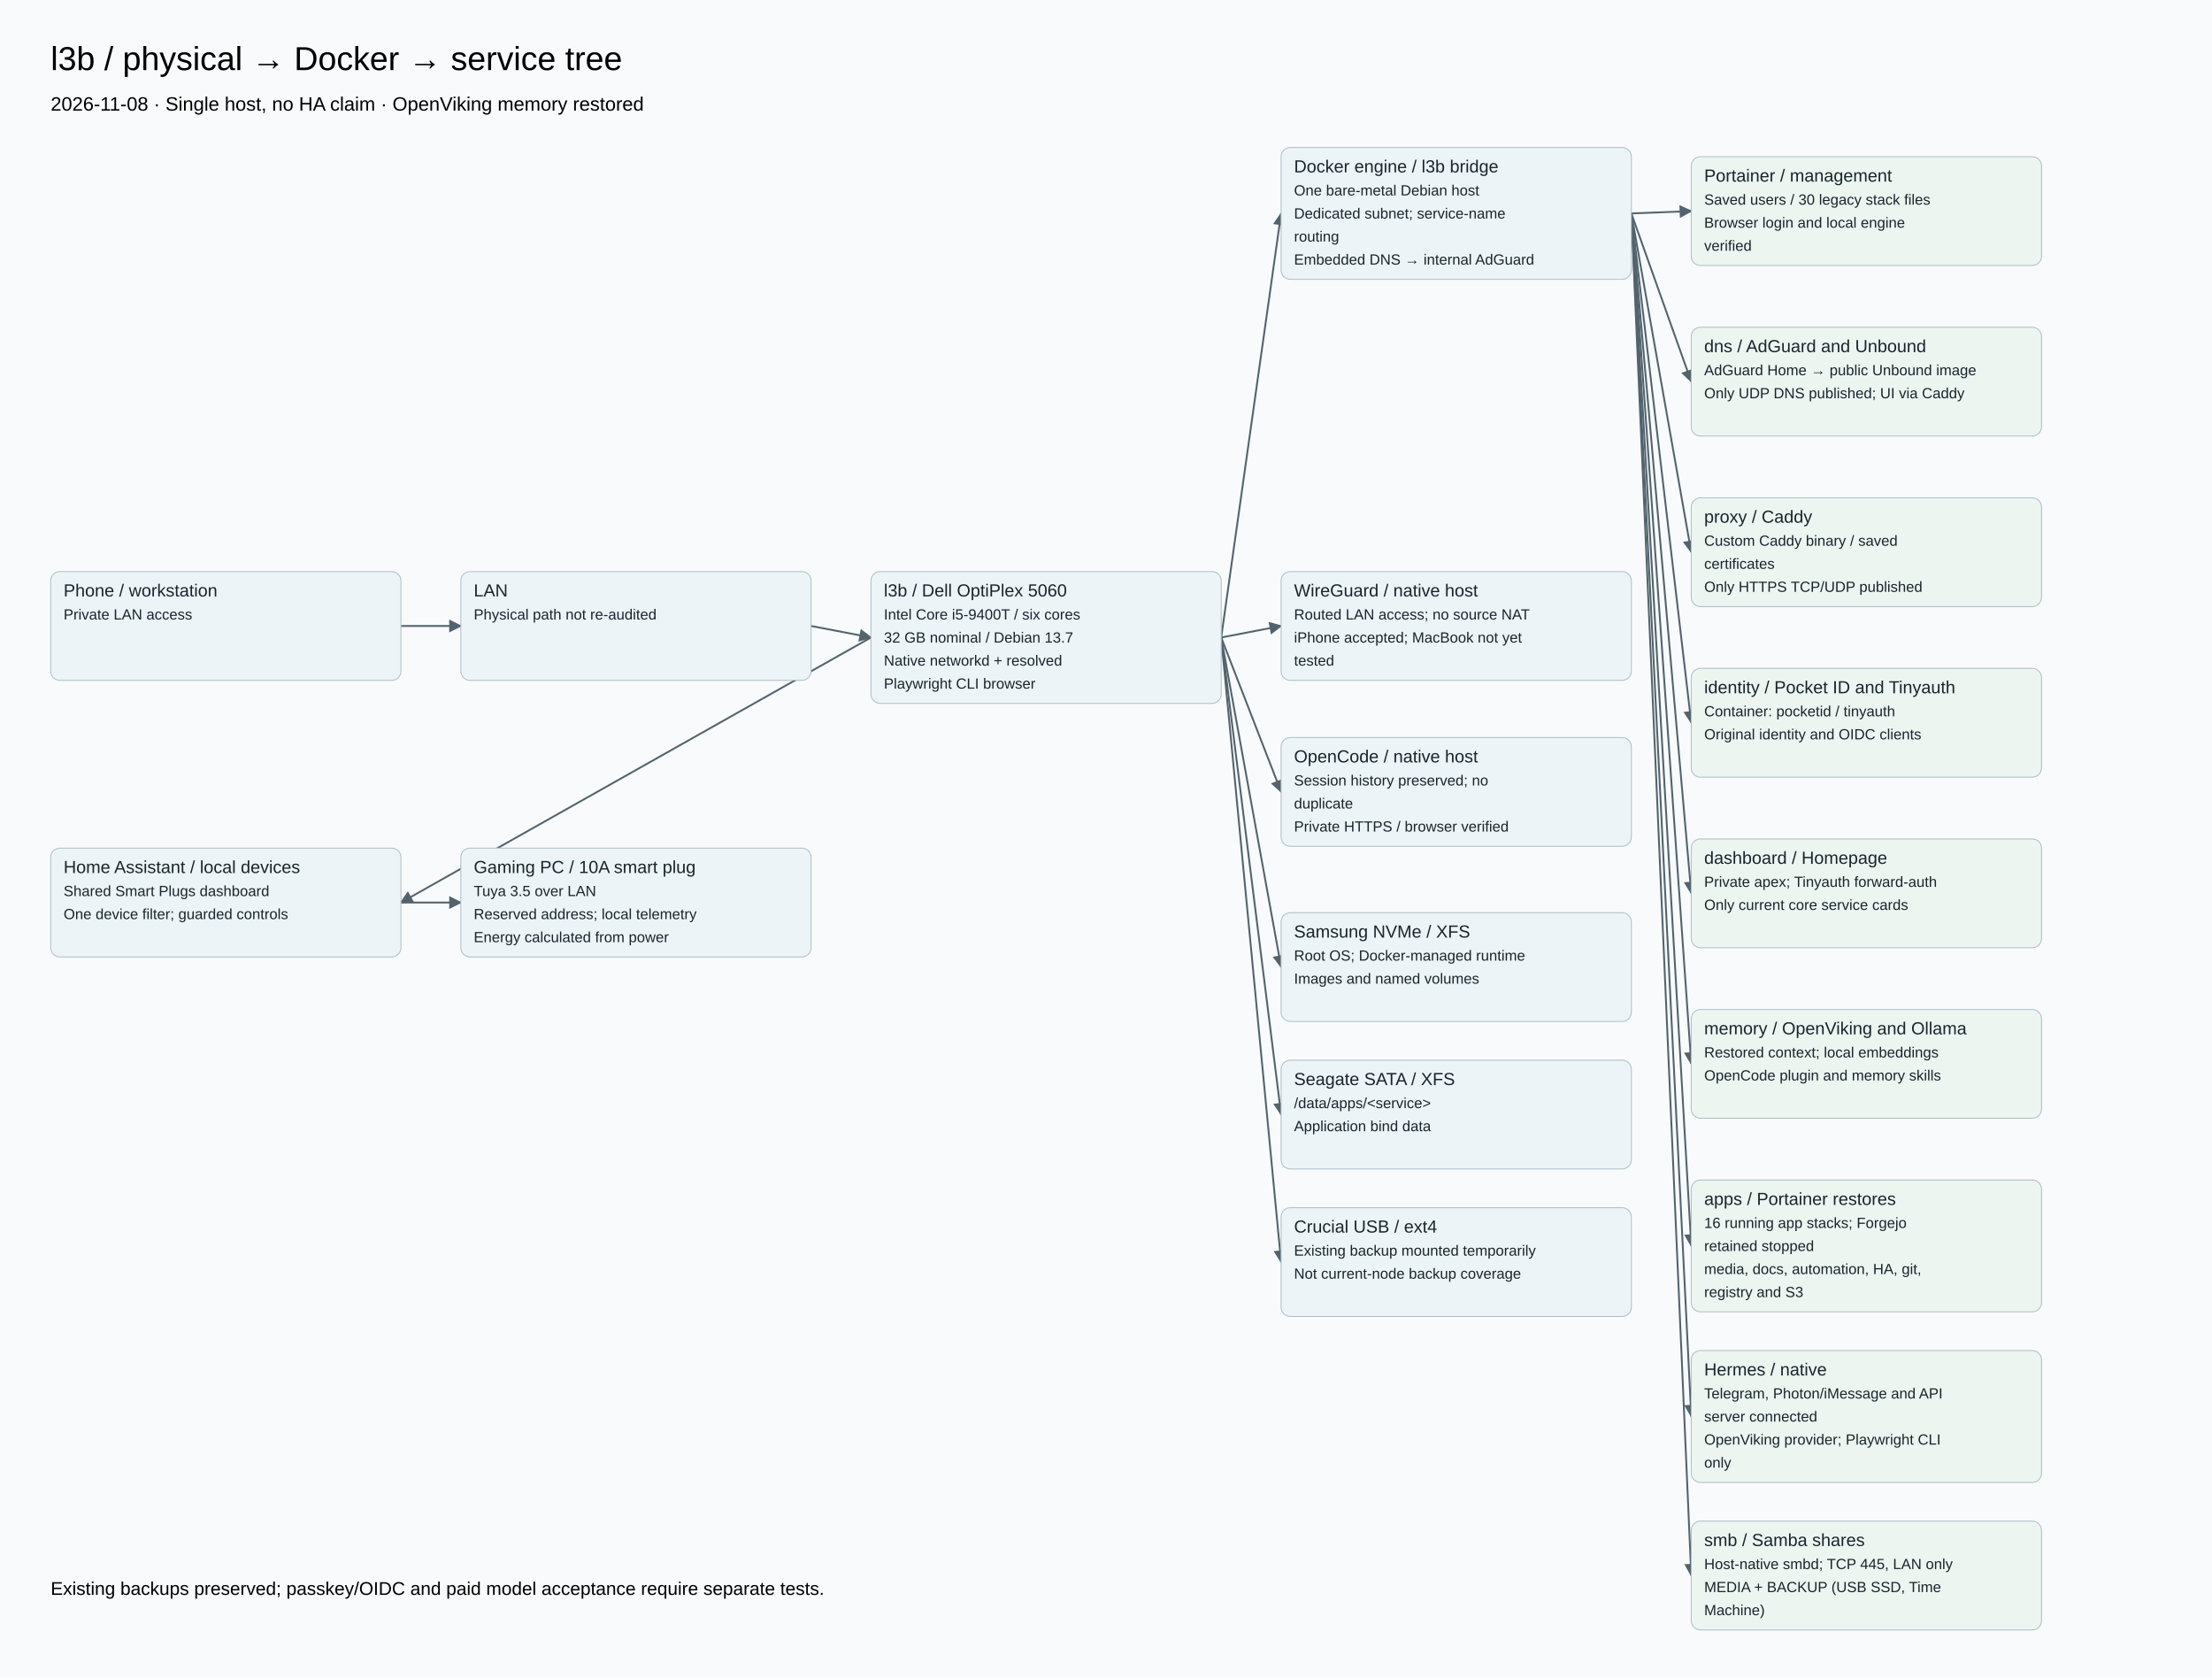
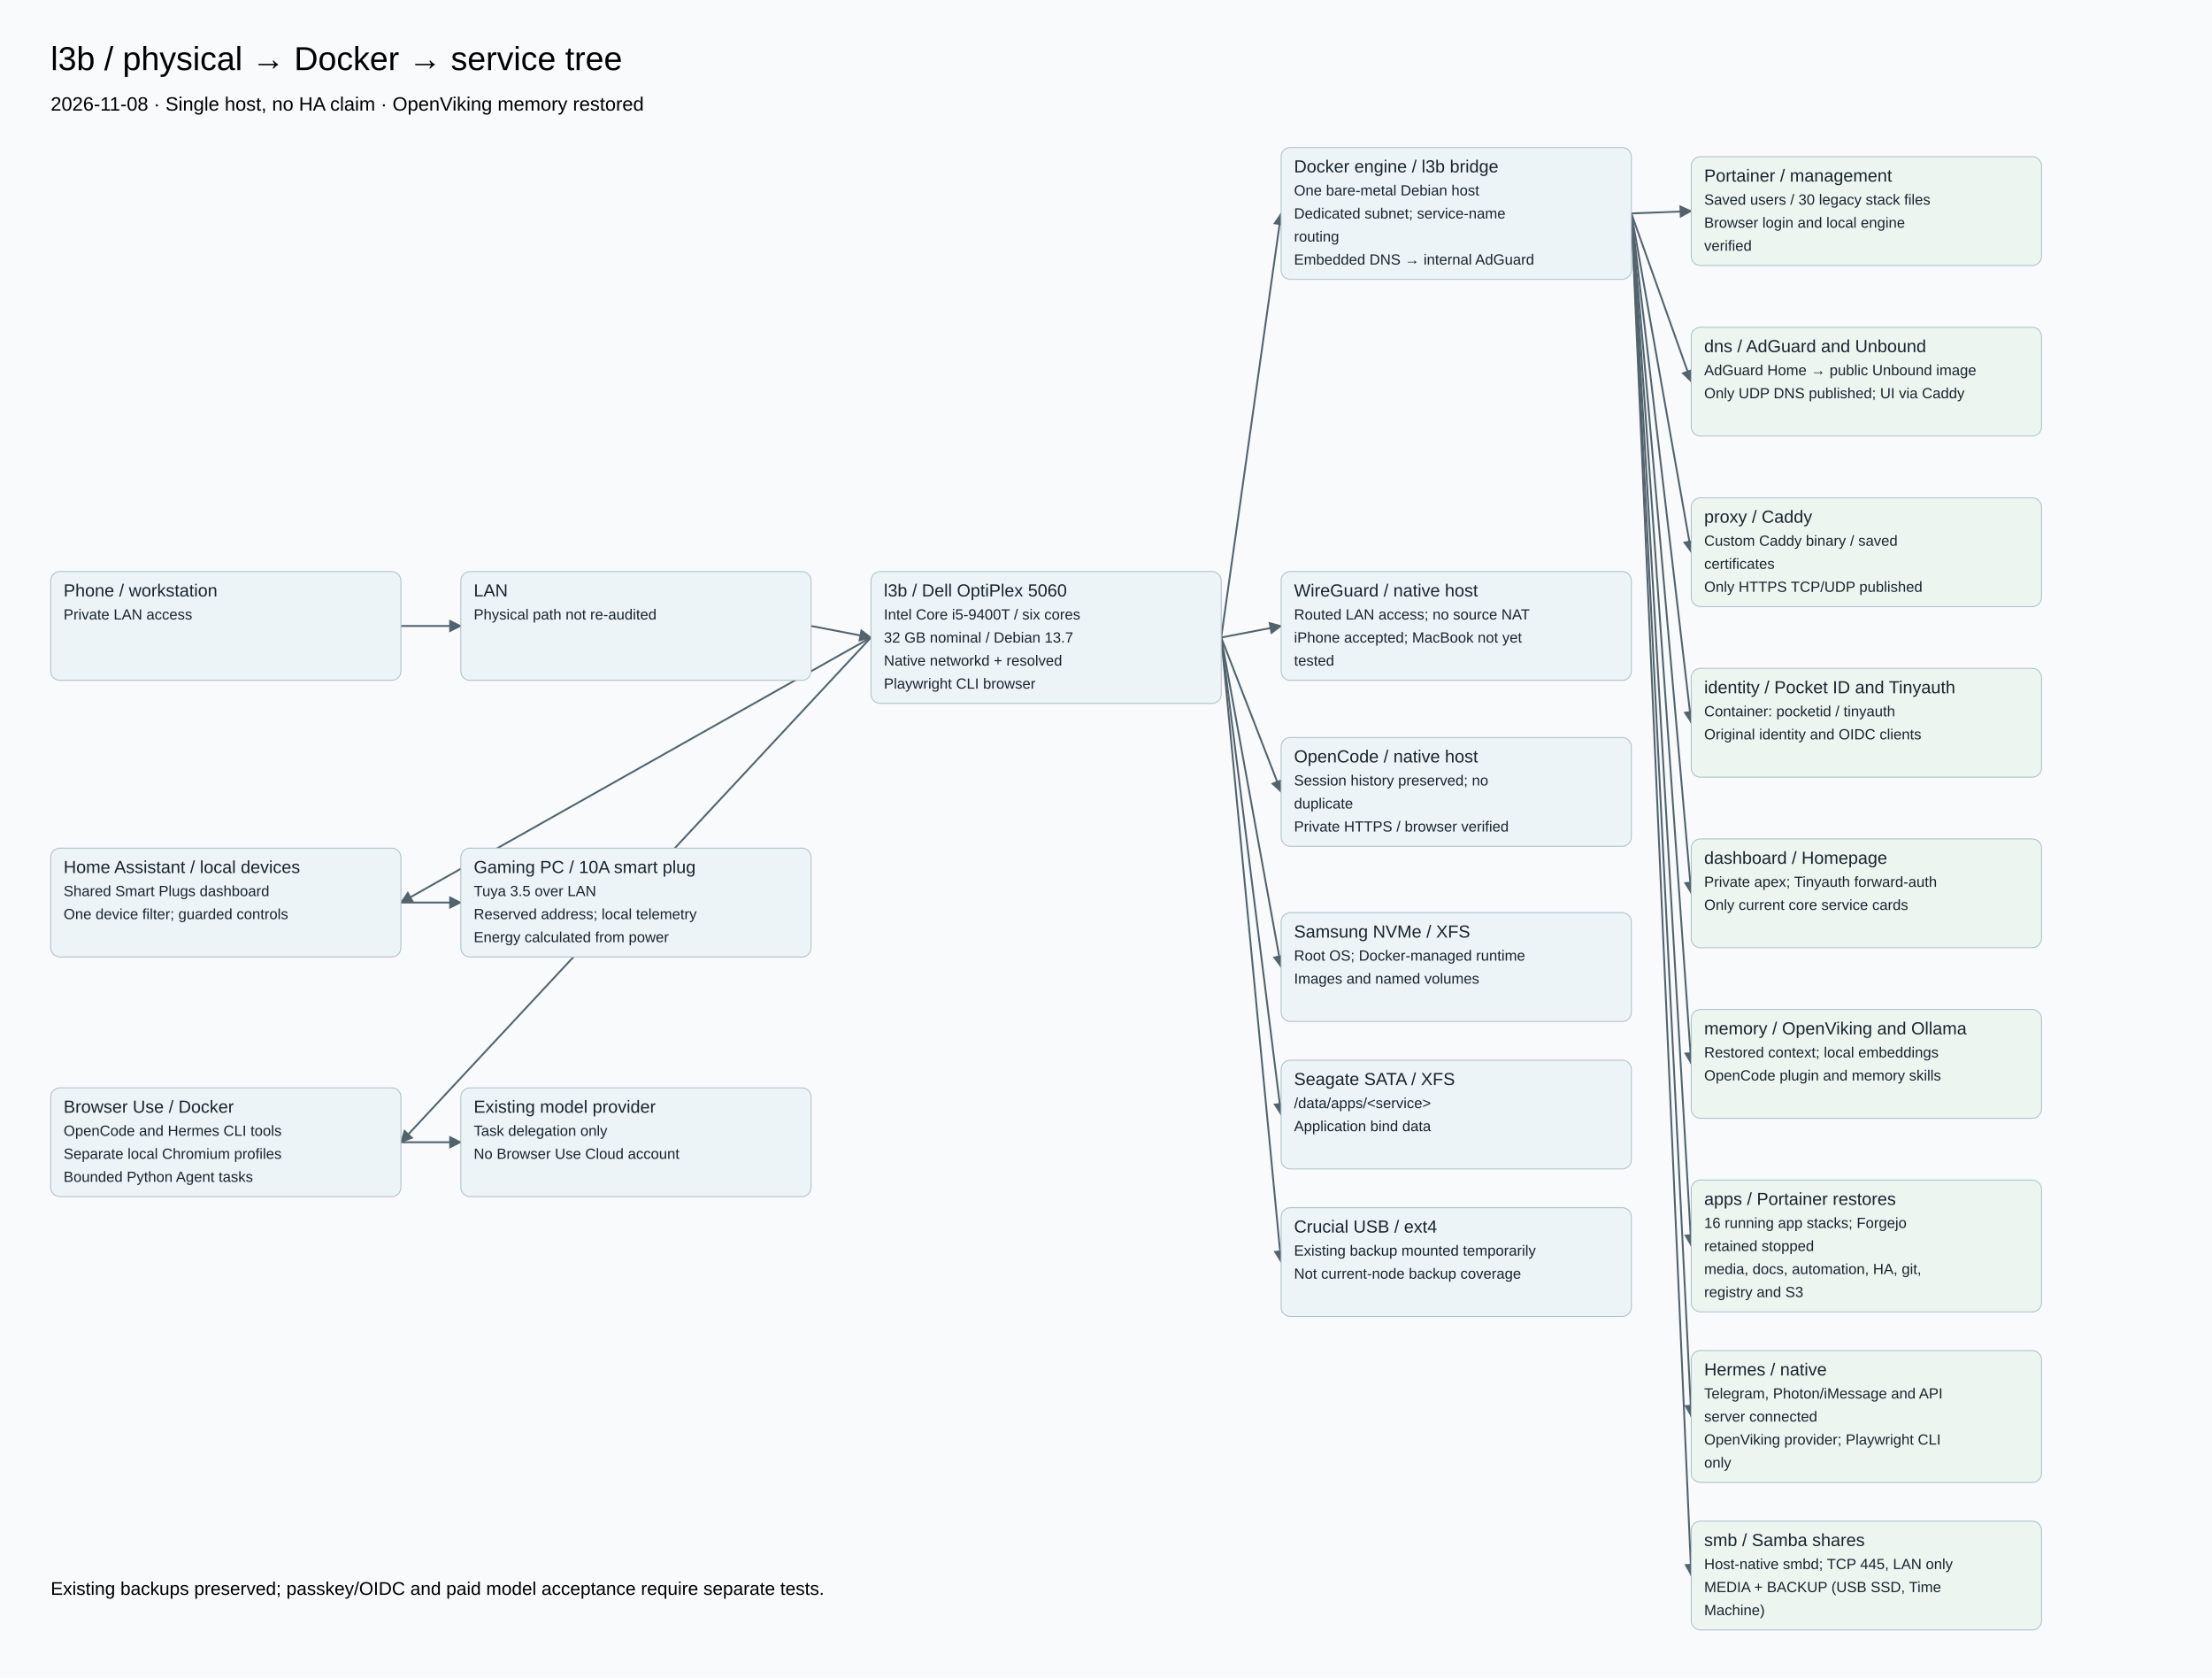
<svg xmlns="http://www.w3.org/2000/svg" width="2400" height="1820" viewBox="0 0 2400 1820" role="img">
  <defs>
    <marker id="arrow" viewBox="0 0 10 10" refX="9" refY="5" markerWidth="7" markerHeight="7" orient="auto-start-reverse">
      <path d="M0 0L10 5L0 10z" fill="#52636d" />
    </marker>
  </defs>
  <rect width="2400" height="1820" fill="#f8fafb" />
  <g font-family="Arial, sans-serif">
    <text x="55" y="76" font-size="36">l3b / physical → Docker → service tree</text>
    <text x="55" y="120" font-size="21">2026-11-08 · Single host, no HA claim · OpenViking memory restored</text>
    <path d="M435 679L500 679" fill="none" stroke="#52636d" stroke-width="2" marker-end="url(#arrow)" />
    <path d="M880 679L945 691.5" fill="none" stroke="#52636d" stroke-width="2" marker-end="url(#arrow)" />
    <path d="M1325 691.5L1390 231.5" fill="none" stroke="#52636d" stroke-width="2" marker-end="url(#arrow)" />
    <path d="M1325 691.5L1390 679" fill="none" stroke="#52636d" stroke-width="2" marker-end="url(#arrow)" />
    <path d="M1325 691.5L1390 859" fill="none" stroke="#52636d" stroke-width="2" marker-end="url(#arrow)" />
    <path d="M1325 691.5L1390 1049" fill="none" stroke="#52636d" stroke-width="2" marker-end="url(#arrow)" />
    <path d="M1325 691.5L1390 1209" fill="none" stroke="#52636d" stroke-width="2" marker-end="url(#arrow)" />
    <path d="M1325 691.5L1390 1369" fill="none" stroke="#52636d" stroke-width="2" marker-end="url(#arrow)" />
    <path d="M1770 231.5L1835 229" fill="none" stroke="#52636d" stroke-width="2" marker-end="url(#arrow)" />
    <path d="M1770 231.5L1835 414" fill="none" stroke="#52636d" stroke-width="2" marker-end="url(#arrow)" />
    <path d="M1770 231.5L1835 599" fill="none" stroke="#52636d" stroke-width="2" marker-end="url(#arrow)" />
    <path d="M1770 231.5L1835 784" fill="none" stroke="#52636d" stroke-width="2" marker-end="url(#arrow)" />
    <path d="M1770 231.5L1835 969" fill="none" stroke="#52636d" stroke-width="2" marker-end="url(#arrow)" />
    <path d="M1770 231.5L1835 1154" fill="none" stroke="#52636d" stroke-width="2" marker-end="url(#arrow)" />
    <path d="M1770 231.5L1835 1351.5" fill="none" stroke="#52636d" stroke-width="2" marker-end="url(#arrow)" />
    <path d="M1770 231.5L1835 1536.5" fill="none" stroke="#52636d" stroke-width="2" marker-end="url(#arrow)" />
    <path d="M1770 231.5L1835 1709" fill="none" stroke="#52636d" stroke-width="2" marker-end="url(#arrow)" />
    <path d="M945 691.5L435 979" fill="none" stroke="#52636d" stroke-width="2" marker-end="url(#arrow)" />
    <path d="M435 979L500 979" fill="none" stroke="#52636d" stroke-width="2" marker-end="url(#arrow)" />
+     <path d="M945 691.5L435 1239" fill="none" stroke="#52636d" stroke-width="2" marker-end="url(#arrow)" />
+     <path d="M435 1239L500 1239" fill="none" stroke="#52636d" stroke-width="2" marker-end="url(#arrow)" />
    <g data-node="true">
      <rect x="55" y="620" width="380" height="118" rx="10" fill="#edf4f8" stroke="#aebfc7" />
      <text x="69" y="647" font-size="19" fill="#18252c">Phone / workstation</text>
      <text x="69" y="672" font-size="16" fill="#18252c">Private LAN access</text>
    </g>
    <g data-node="true">
      <rect x="500" y="620" width="380" height="118" rx="10" fill="#edf4f8" stroke="#aebfc7" />
      <text x="514" y="647" font-size="19" fill="#18252c">LAN</text>
      <text x="514" y="672" font-size="16" fill="#18252c">Physical path not re-audited</text>
    </g>
    <g data-node="true">
      <rect x="945" y="620" width="380" height="143" rx="10" fill="#edf4f8" stroke="#aebfc7" />
      <text x="959" y="647" font-size="19" fill="#18252c">l3b / Dell OptiPlex 5060</text>
      <text x="959" y="672" font-size="16" fill="#18252c">Intel Core i5-9400T / six cores</text>
      <text x="959" y="697" font-size="16" fill="#18252c">32 GB nominal / Debian 13.7</text>
      <text x="959" y="722" font-size="16" fill="#18252c">Native networkd + resolved</text>
      <text x="959" y="747" font-size="16" fill="#18252c">Playwright CLI browser</text>
    </g>
    <g data-node="true">
      <rect x="1390" y="160" width="380" height="143" rx="10" fill="#edf4f8" stroke="#aebfc7" />
      <text x="1404" y="187" font-size="19" fill="#18252c">Docker engine / l3b bridge</text>
      <text x="1404" y="212" font-size="16" fill="#18252c">One bare-metal Debian host</text>
      <text x="1404" y="237" font-size="16" fill="#18252c">Dedicated subnet; service-name</text>
      <text x="1404" y="262" font-size="16" fill="#18252c">routing</text>
      <text x="1404" y="287" font-size="16" fill="#18252c">Embedded DNS → internal AdGuard</text>
    </g>
    <g data-node="true">
      <rect x="1390" y="620" width="380" height="118" rx="10" fill="#edf4f8" stroke="#aebfc7" />
      <text x="1404" y="647" font-size="19" fill="#18252c">WireGuard / native host</text>
      <text x="1404" y="672" font-size="16" fill="#18252c">Routed LAN access; no source NAT</text>
      <text x="1404" y="697" font-size="16" fill="#18252c">iPhone accepted; MacBook not yet</text>
      <text x="1404" y="722" font-size="16" fill="#18252c">tested</text>
    </g>
    <g data-node="true">
      <rect x="1390" y="800" width="380" height="118" rx="10" fill="#edf4f8" stroke="#aebfc7" />
      <text x="1404" y="827" font-size="19" fill="#18252c">OpenCode / native host</text>
      <text x="1404" y="852" font-size="16" fill="#18252c">Session history preserved; no</text>
      <text x="1404" y="877" font-size="16" fill="#18252c">duplicate</text>
      <text x="1404" y="902" font-size="16" fill="#18252c">Private HTTPS / browser verified</text>
    </g>
    <g data-node="true">
      <rect x="1390" y="990" width="380" height="118" rx="10" fill="#edf4f8" stroke="#aebfc7" />
      <text x="1404" y="1017" font-size="19" fill="#18252c">Samsung NVMe / XFS</text>
      <text x="1404" y="1042" font-size="16" fill="#18252c">Root OS; Docker-managed runtime</text>
      <text x="1404" y="1067" font-size="16" fill="#18252c">Images and named volumes</text>
    </g>
    <g data-node="true">
      <rect x="1390" y="1150" width="380" height="118" rx="10" fill="#edf4f8" stroke="#aebfc7" />
      <text x="1404" y="1177" font-size="19" fill="#18252c">Seagate SATA / XFS</text>
      <text x="1404" y="1202" font-size="16" fill="#18252c">/data/apps/&lt;service&gt;</text>
      <text x="1404" y="1227" font-size="16" fill="#18252c">Application bind data</text>
    </g>
    <g data-node="true">
      <rect x="1390" y="1310" width="380" height="118" rx="10" fill="#edf4f8" stroke="#aebfc7" />
      <text x="1404" y="1337" font-size="19" fill="#18252c">Crucial USB / ext4</text>
      <text x="1404" y="1362" font-size="16" fill="#18252c">Existing backup mounted temporarily</text>
      <text x="1404" y="1387" font-size="16" fill="#18252c">Not current-node backup coverage</text>
    </g>
    <g data-node="true">
      <rect x="1835" y="170" width="380" height="118" rx="10" fill="#edf5f1" stroke="#aebfc7" />
      <text x="1849" y="197" font-size="19" fill="#18252c">Portainer / management</text>
      <text x="1849" y="222" font-size="16" fill="#18252c">Saved users / 30 legacy stack files</text>
      <text x="1849" y="247" font-size="16" fill="#18252c">Browser login and local engine</text>
      <text x="1849" y="272" font-size="16" fill="#18252c">verified</text>
    </g>
    <g data-node="true">
      <rect x="1835" y="355" width="380" height="118" rx="10" fill="#edf5f1" stroke="#aebfc7" />
      <text x="1849" y="382" font-size="19" fill="#18252c">dns / AdGuard and Unbound</text>
      <text x="1849" y="407" font-size="16" fill="#18252c">AdGuard Home → public Unbound image</text>
      <text x="1849" y="432" font-size="16" fill="#18252c">Only UDP DNS published; UI via Caddy</text>
    </g>
    <g data-node="true">
      <rect x="1835" y="540" width="380" height="118" rx="10" fill="#edf5f1" stroke="#aebfc7" />
      <text x="1849" y="567" font-size="19" fill="#18252c">proxy / Caddy</text>
      <text x="1849" y="592" font-size="16" fill="#18252c">Custom Caddy binary / saved</text>
      <text x="1849" y="617" font-size="16" fill="#18252c">certificates</text>
      <text x="1849" y="642" font-size="16" fill="#18252c">Only HTTPS TCP/UDP published</text>
    </g>
    <g data-node="true">
      <rect x="1835" y="725" width="380" height="118" rx="10" fill="#edf5f1" stroke="#aebfc7" />
      <text x="1849" y="752" font-size="19" fill="#18252c">identity / Pocket ID and Tinyauth</text>
      <text x="1849" y="777" font-size="16" fill="#18252c">Container: pocketid / tinyauth</text>
      <text x="1849" y="802" font-size="16" fill="#18252c">Original identity and OIDC clients</text>
    </g>
    <g data-node="true">
      <rect x="1835" y="910" width="380" height="118" rx="10" fill="#edf5f1" stroke="#aebfc7" />
      <text x="1849" y="937" font-size="19" fill="#18252c">dashboard / Homepage</text>
      <text x="1849" y="962" font-size="16" fill="#18252c">Private apex; Tinyauth forward-auth</text>
      <text x="1849" y="987" font-size="16" fill="#18252c">Only current core service cards</text>
    </g>
    <g data-node="true">
      <rect x="1835" y="1095" width="380" height="118" rx="10" fill="#edf5f1" stroke="#aebfc7" />
      <text x="1849" y="1122" font-size="19" fill="#18252c">memory / OpenViking and Ollama</text>
      <text x="1849" y="1147" font-size="16" fill="#18252c">Restored context; local embeddings</text>
      <text x="1849" y="1172" font-size="16" fill="#18252c">OpenCode plugin and memory skills</text>
    </g>
    <g data-node="true">
      <rect x="1835" y="1280" width="380" height="143" rx="10" fill="#edf5f1" stroke="#aebfc7" />
      <text x="1849" y="1307" font-size="19" fill="#18252c">apps / Portainer restores</text>
      <text x="1849" y="1332" font-size="16" fill="#18252c">16 running app stacks; Forgejo</text>
      <text x="1849" y="1357" font-size="16" fill="#18252c">retained stopped</text>
      <text x="1849" y="1382" font-size="16" fill="#18252c">media, docs, automation, HA, git,</text>
      <text x="1849" y="1407" font-size="16" fill="#18252c">registry and S3</text>
    </g>
    <g data-node="true">
      <rect x="1835" y="1465" width="380" height="143" rx="10" fill="#edf5f1" stroke="#aebfc7" />
      <text x="1849" y="1492" font-size="19" fill="#18252c">Hermes / native</text>
      <text x="1849" y="1517" font-size="16" fill="#18252c">Telegram, Photon/iMessage and API</text>
      <text x="1849" y="1542" font-size="16" fill="#18252c">server connected</text>
      <text x="1849" y="1567" font-size="16" fill="#18252c">OpenViking provider; Playwright CLI</text>
      <text x="1849" y="1592" font-size="16" fill="#18252c">only</text>
    </g>
    <g data-node="true">
      <rect x="1835" y="1650" width="380" height="118" rx="10" fill="#edf5f1" stroke="#aebfc7" />
      <text x="1849" y="1677" font-size="19" fill="#18252c">smb / Samba shares</text>
      <text x="1849" y="1702" font-size="16" fill="#18252c">Host-native smbd; TCP 445, LAN only</text>
      <text x="1849" y="1727" font-size="16" fill="#18252c">MEDIA + BACKUP (USB SSD, Time</text>
      <text x="1849" y="1752" font-size="16" fill="#18252c">Machine)</text>
    </g>
    <g data-node="true">
      <rect x="55" y="920" width="380" height="118" rx="10" fill="#edf4f8" stroke="#aebfc7" />
      <text x="69" y="947" font-size="19" fill="#18252c">Home Assistant / local devices</text>
      <text x="69" y="972" font-size="16" fill="#18252c">Shared Smart Plugs dashboard</text>
      <text x="69" y="997" font-size="16" fill="#18252c">One device filter; guarded controls</text>
    </g>
    <g data-node="true">
      <rect x="500" y="920" width="380" height="118" rx="10" fill="#edf4f8" stroke="#aebfc7" />
      <text x="514" y="947" font-size="19" fill="#18252c">Gaming PC / 10A smart plug</text>
      <text x="514" y="972" font-size="16" fill="#18252c">Tuya 3.5 over LAN</text>
      <text x="514" y="997" font-size="16" fill="#18252c">Reserved address; local telemetry</text>
      <text x="514" y="1022" font-size="16" fill="#18252c">Energy calculated from power</text>
    </g>
+     <g data-node="true">
+       <rect x="55" y="1180" width="380" height="118" rx="10" fill="#edf4f8" stroke="#aebfc7" />
+       <text x="69" y="1207" font-size="19" fill="#18252c">Browser Use / Docker</text>
+       <text x="69" y="1232" font-size="16" fill="#18252c">OpenCode and Hermes CLI tools</text>
+       <text x="69" y="1257" font-size="16" fill="#18252c">Separate local Chromium profiles</text>
+       <text x="69" y="1282" font-size="16" fill="#18252c">Bounded Python Agent tasks</text>
+     </g>
+     <g data-node="true">
+       <rect x="500" y="1180" width="380" height="118" rx="10" fill="#edf4f8" stroke="#aebfc7" />
+       <text x="514" y="1207" font-size="19" fill="#18252c">Existing model provider</text>
+       <text x="514" y="1232" font-size="16" fill="#18252c">Task delegation only</text>
+       <text x="514" y="1257" font-size="16" fill="#18252c">No Browser Use Cloud account</text>
+     </g>
    <text x="55" y="1730" font-size="20">Existing backups preserved; passkey/OIDC and paid model acceptance require separate tests.</text>
  </g>
</svg>
